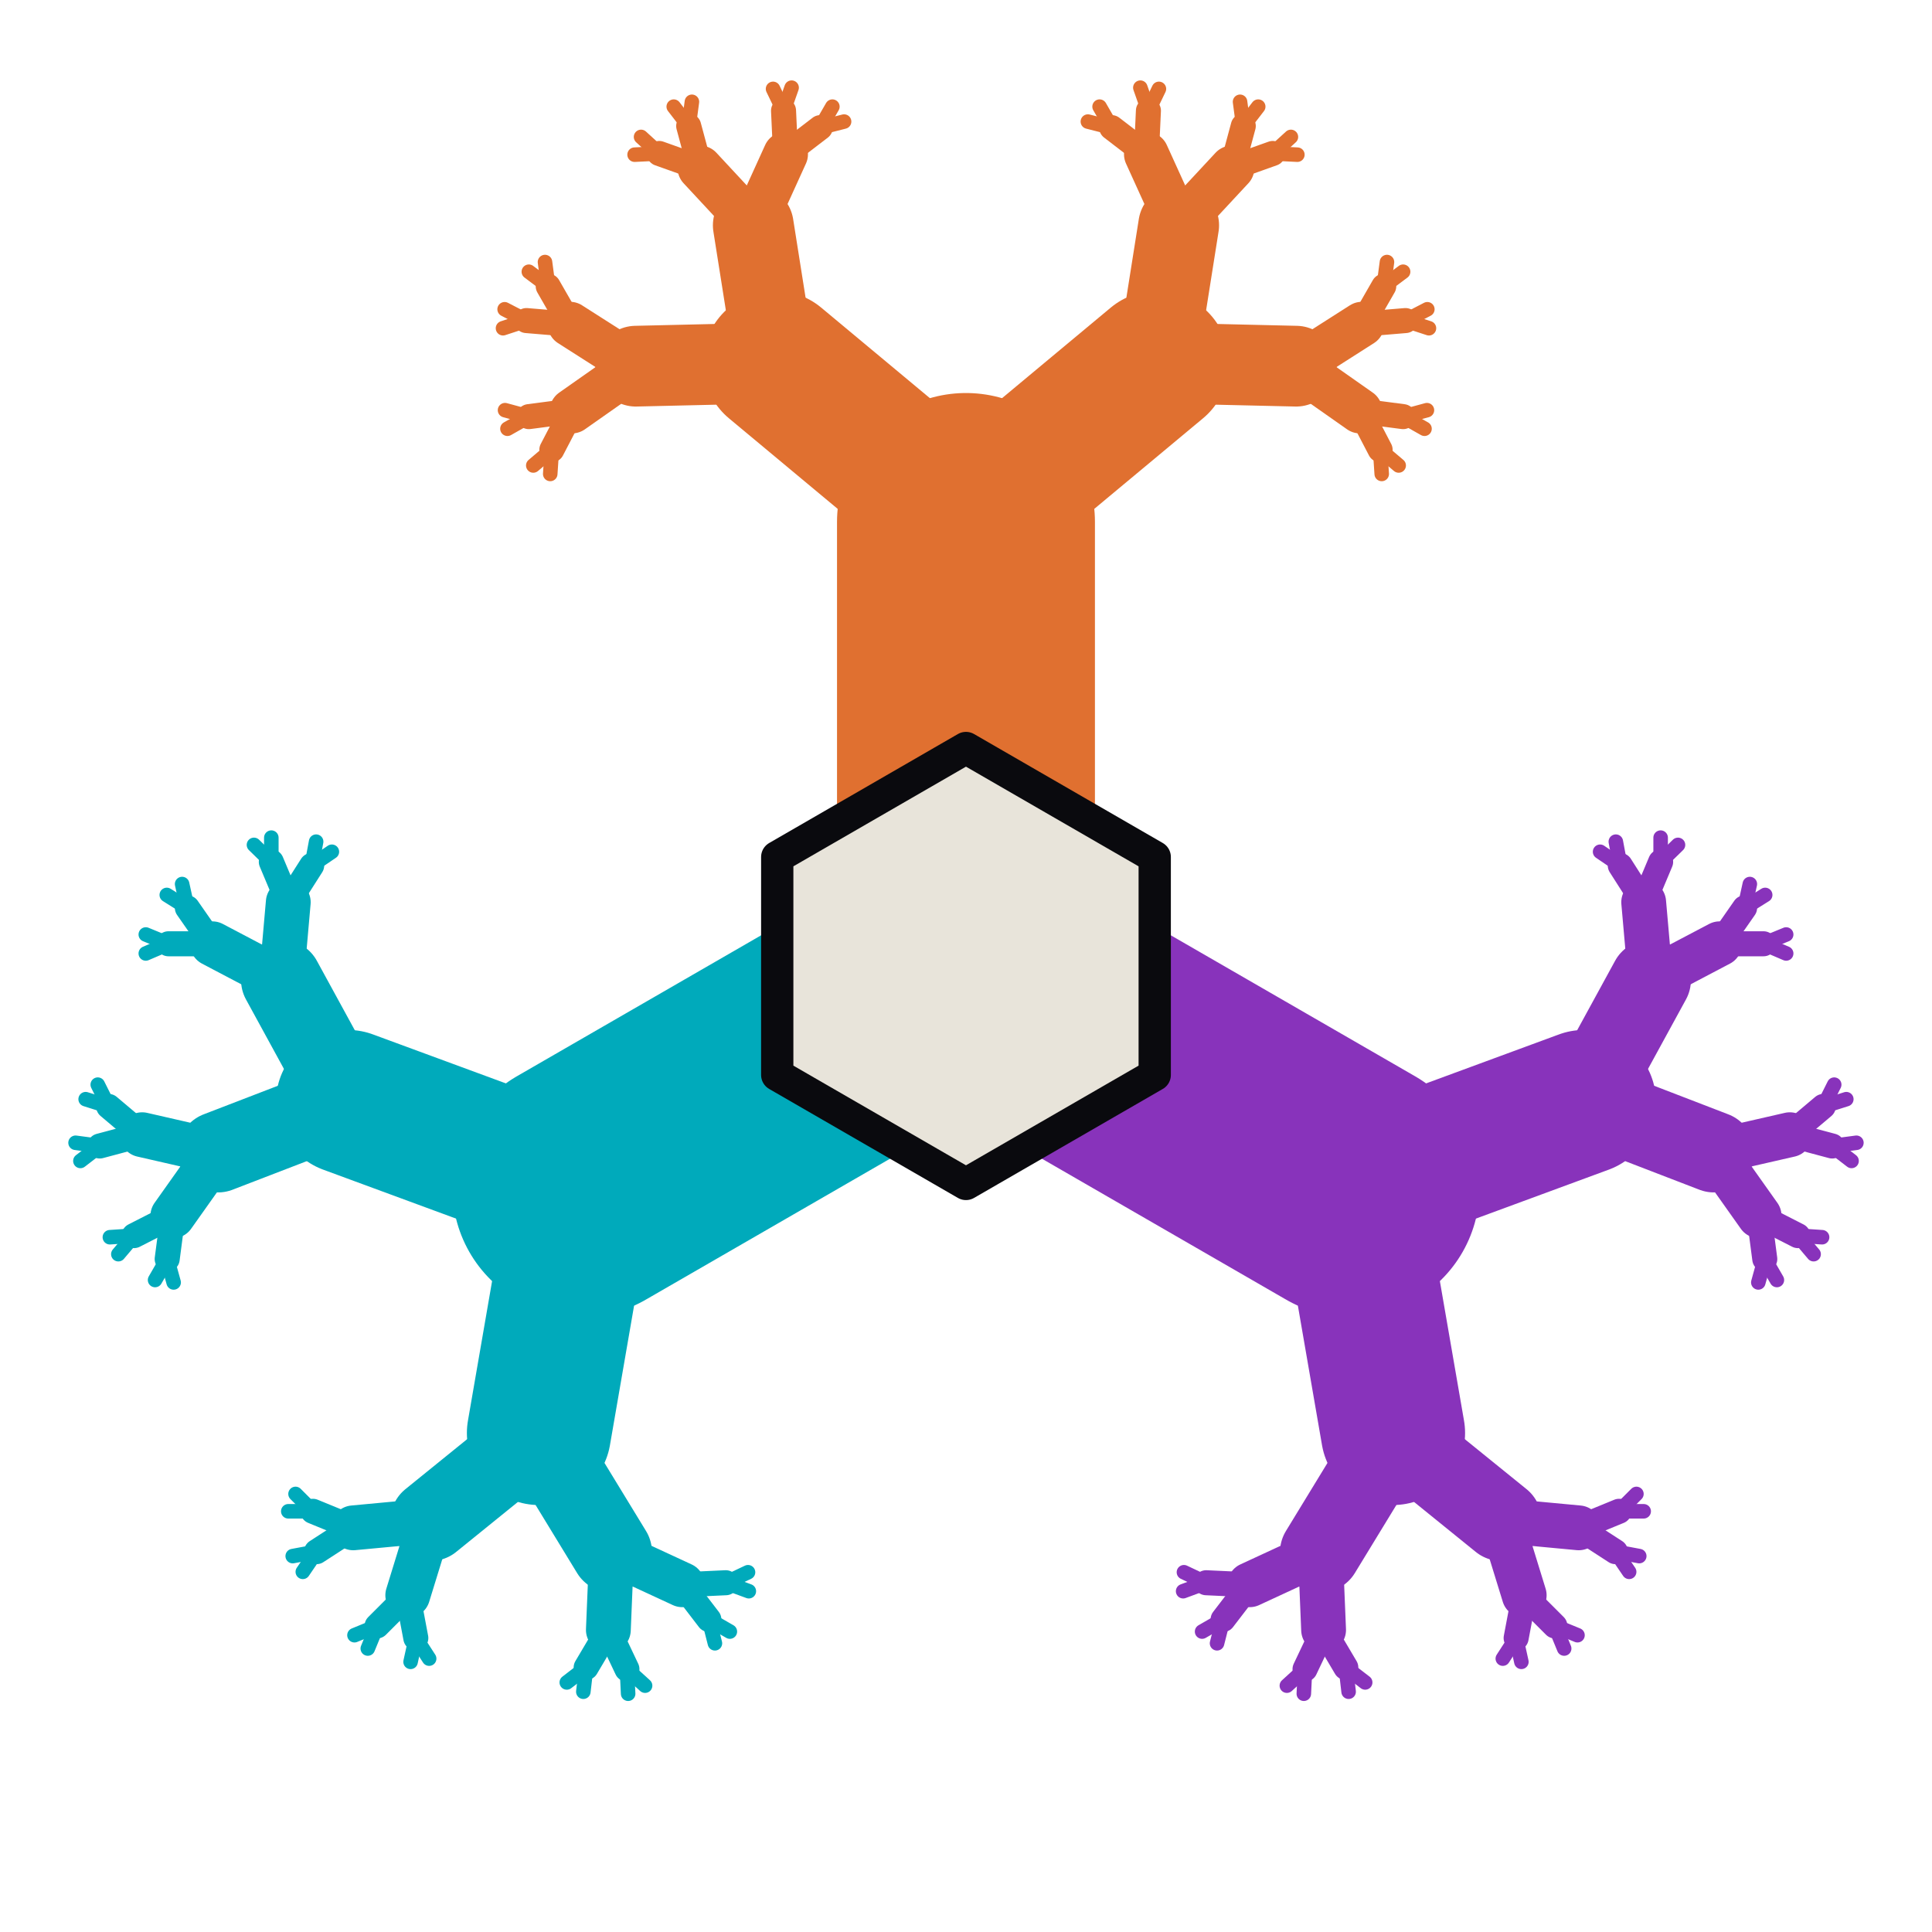
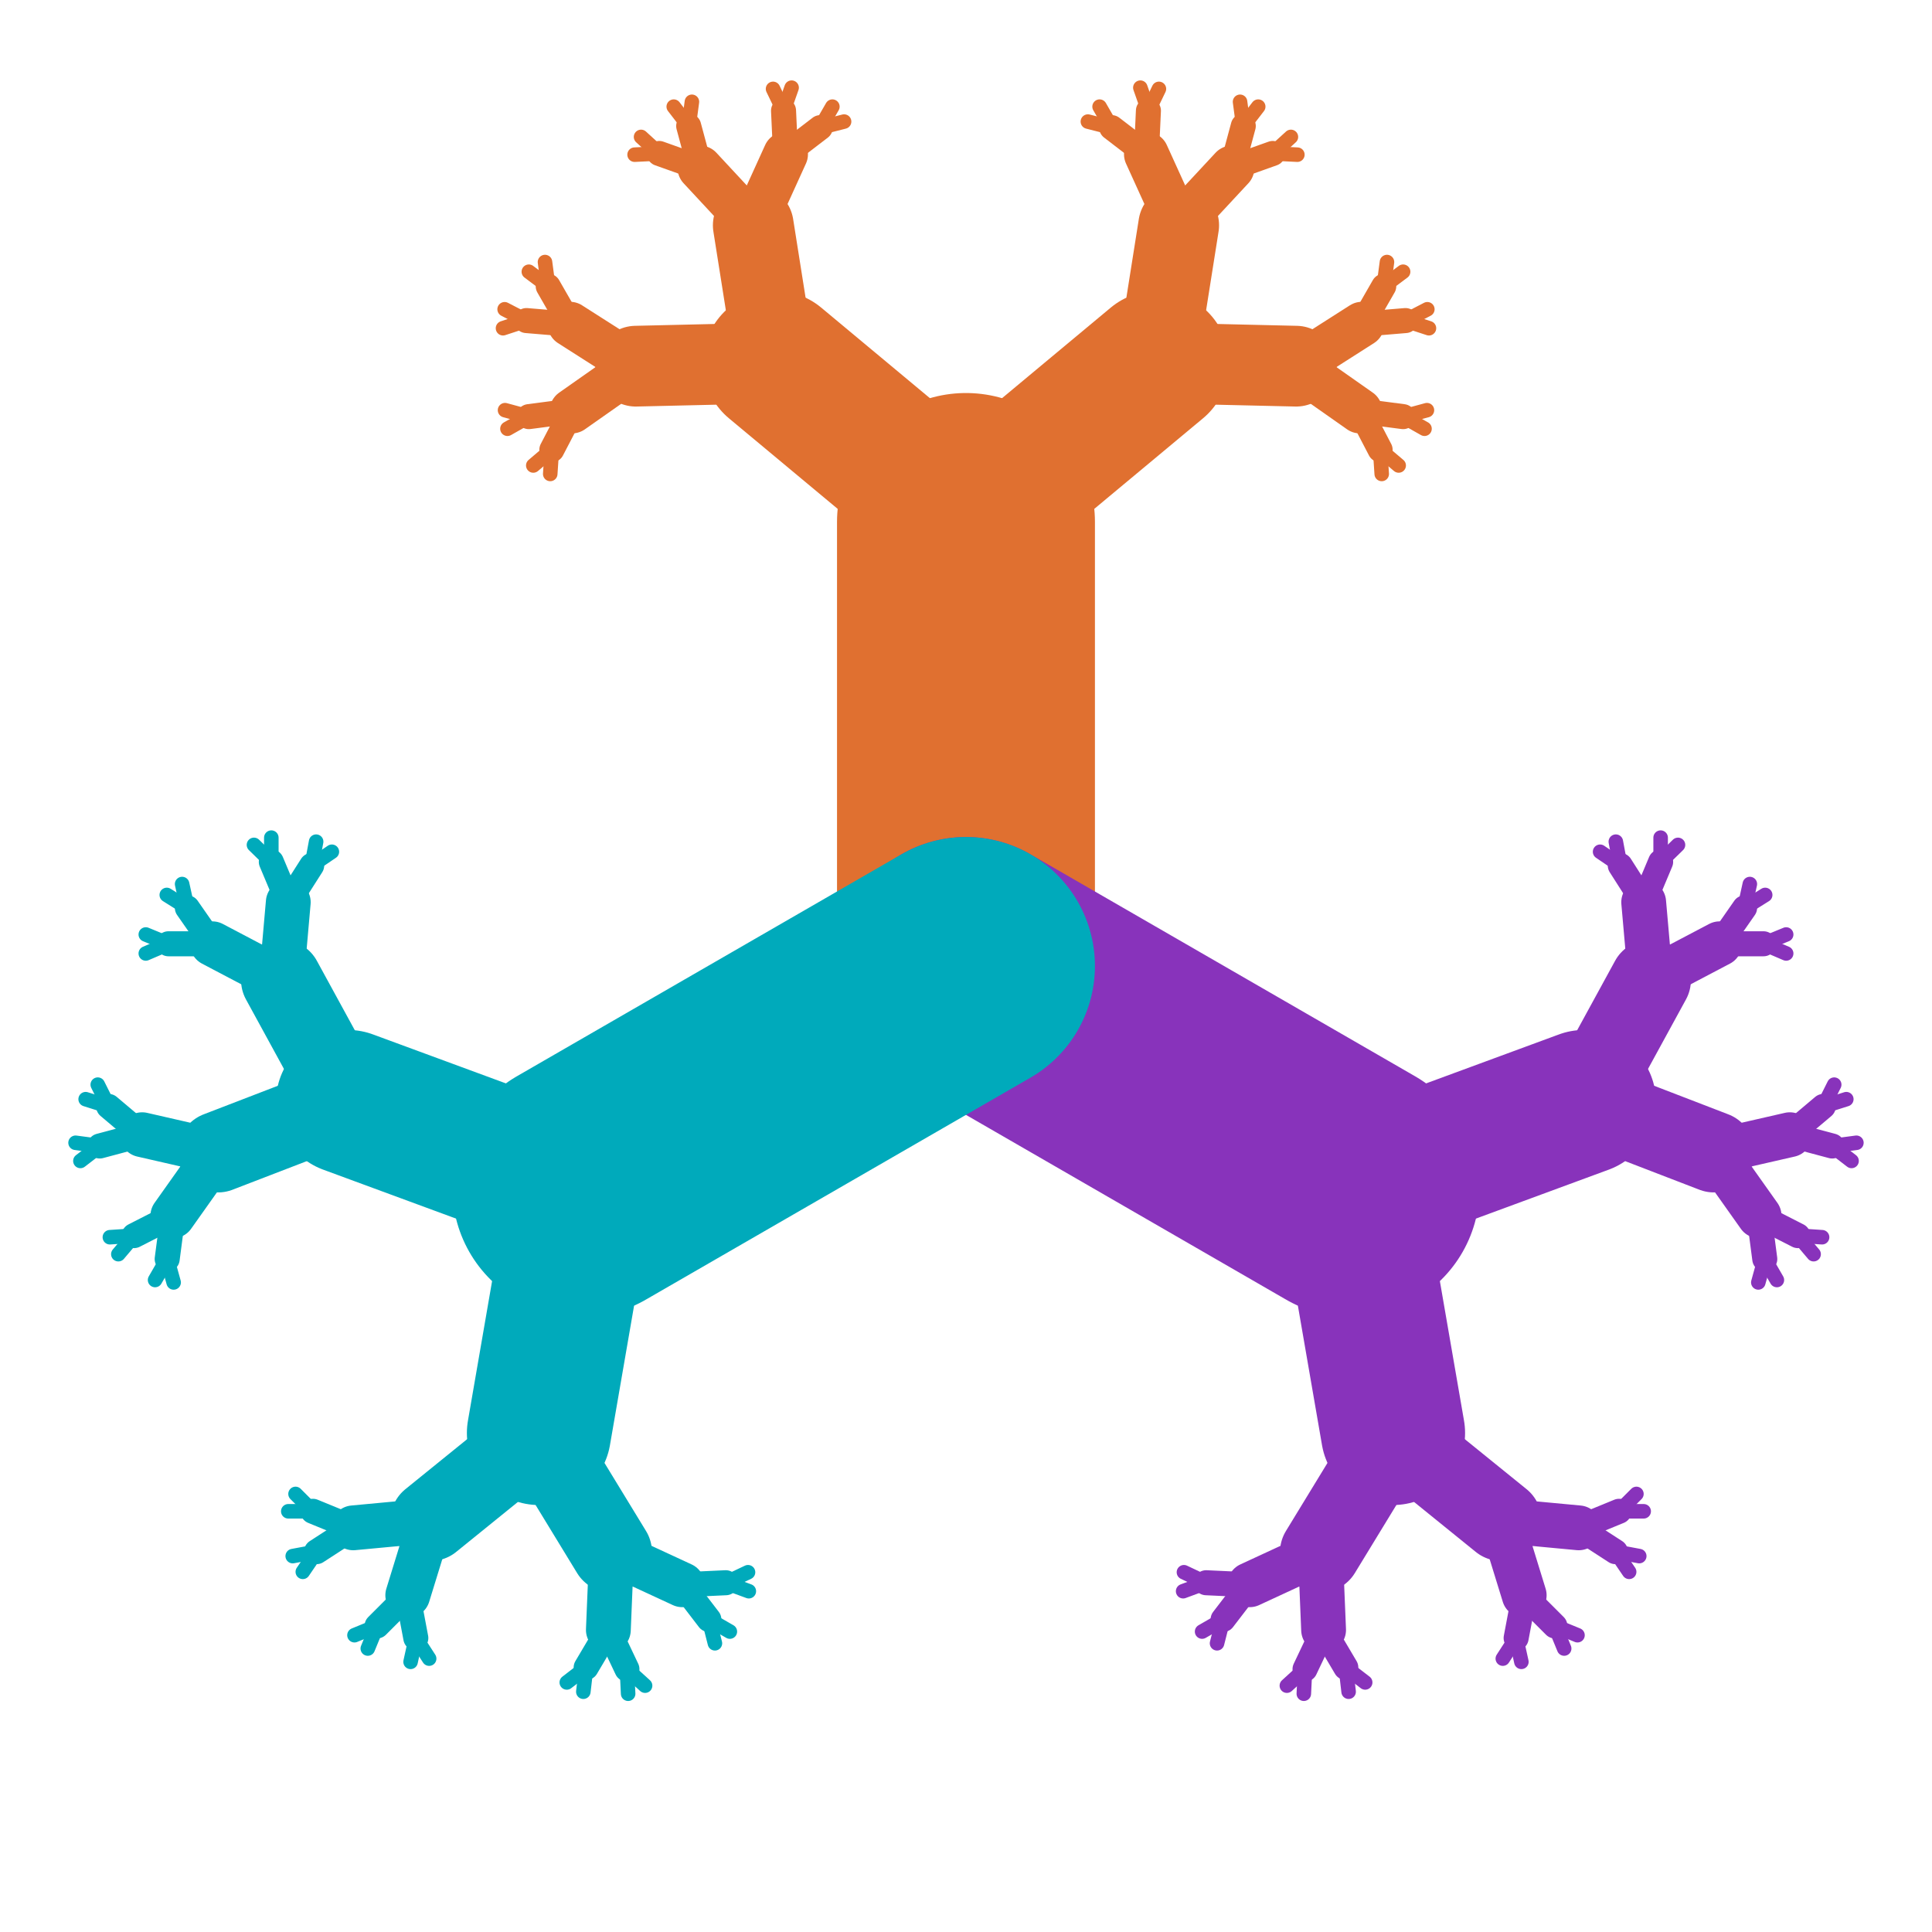
<svg xmlns="http://www.w3.org/2000/svg" viewBox="160.68 160.68 478.65 478.65">
  <style>.e{stroke-linecap:round}.c{}</style>
  <line class="e" x1="400.0" y1="400.0" x2="400.0" y2="290.0" stroke="#e07030" stroke-width="63.9" data-x="50ms" />
  <line class="e" x1="400.0" y1="290.0" x2="352.7" y2="250.6" stroke="#e07030" stroke-width="35.7" data-x="80ms" />
  <line class="e" x1="352.7" y1="250.6" x2="318.2" y2="251.4" stroke="#e07030" stroke-width="20.0" data-x="110ms" />
  <line class="e" x1="318.2" y1="251.4" x2="302.4" y2="262.5" stroke="#e07030" stroke-width="11.1" data-x="140ms" />
  <line class="e" x1="302.4" y1="262.5" x2="297.4" y2="272.1" stroke="#e07030" stroke-width="6.2" data-x="170ms" />
  <line class="e" x1="297.4" y1="272.1" x2="297.0" y2="278.1" stroke="#e07030" stroke-width="3.6" data-x="200ms" />
  <line class="e" x1="297.4" y1="272.1" x2="292.8" y2="276.0" stroke="#e07030" stroke-width="3.6" data-x="230ms" />
  <line class="e" x1="302.4" y1="262.5" x2="291.7" y2="263.9" stroke="#e07030" stroke-width="6.2" data-x="260ms" />
  <line class="e" x1="291.7" y1="263.9" x2="286.4" y2="266.9" stroke="#e07030" stroke-width="3.6" data-x="290ms" />
  <line class="e" x1="291.7" y1="263.9" x2="285.8" y2="262.3" stroke="#e07030" stroke-width="3.6" data-x="320ms" />
  <line class="e" x1="318.2" y1="251.4" x2="301.9" y2="241.0" stroke="#e07030" stroke-width="11.1" data-x="350ms" />
  <line class="e" x1="301.9" y1="241.0" x2="291.1" y2="240.1" stroke="#e07030" stroke-width="6.2" data-x="380ms" />
  <line class="e" x1="291.1" y1="240.1" x2="285.3" y2="242.0" stroke="#e07030" stroke-width="3.6" data-x="410ms" />
  <line class="e" x1="291.1" y1="240.1" x2="285.7" y2="237.3" stroke="#e07030" stroke-width="3.6" data-x="440ms" />
  <line class="e" x1="301.9" y1="241.0" x2="296.5" y2="231.6" stroke="#e07030" stroke-width="6.2" data-x="470ms" />
  <line class="e" x1="296.5" y1="231.6" x2="291.7" y2="228.0" stroke="#e07030" stroke-width="3.6" data-x="500ms" />
  <line class="e" x1="296.5" y1="231.6" x2="295.7" y2="225.6" stroke="#e07030" stroke-width="3.6" data-x="530ms" />
  <line class="e" x1="352.7" y1="250.6" x2="347.3" y2="216.5" stroke="#e07030" stroke-width="20.0" data-x="560ms" />
  <line class="e" x1="347.3" y1="216.5" x2="334.1" y2="202.3" stroke="#e07030" stroke-width="11.1" data-x="590ms" />
  <line class="e" x1="334.1" y1="202.3" x2="324.0" y2="198.7" stroke="#e07030" stroke-width="6.2" data-x="620ms" />
  <line class="e" x1="324.0" y1="198.7" x2="317.9" y2="199.0" stroke="#e07030" stroke-width="3.6" data-x="650ms" />
  <line class="e" x1="324.0" y1="198.7" x2="319.5" y2="194.6" stroke="#e07030" stroke-width="3.6" data-x="680ms" />
  <line class="e" x1="334.1" y1="202.3" x2="331.3" y2="191.9" stroke="#e07030" stroke-width="6.2" data-x="710ms" />
  <line class="e" x1="331.3" y1="191.9" x2="327.6" y2="187.1" stroke="#e07030" stroke-width="3.6" data-x="740ms" />
  <line class="e" x1="331.3" y1="191.9" x2="332.1" y2="185.9" stroke="#e07030" stroke-width="3.6" data-x="770ms" />
  <line class="e" x1="347.3" y1="216.5" x2="355.3" y2="198.9" stroke="#e07030" stroke-width="11.1" data-x="800ms" />
  <line class="e" x1="355.3" y1="198.9" x2="354.8" y2="188.1" stroke="#e07030" stroke-width="6.2" data-x="830ms" />
  <line class="e" x1="354.8" y1="188.1" x2="352.2" y2="182.7" stroke="#e07030" stroke-width="3.6" data-x="860ms" />
  <line class="e" x1="354.8" y1="188.1" x2="356.8" y2="182.4" stroke="#e07030" stroke-width="3.6" data-x="890ms" />
  <line class="e" x1="355.3" y1="198.9" x2="363.9" y2="192.3" stroke="#e07030" stroke-width="6.2" data-x="920ms" />
  <line class="e" x1="363.9" y1="192.3" x2="366.9" y2="187.1" stroke="#e07030" stroke-width="3.6" data-x="950ms" />
  <line class="e" x1="363.9" y1="192.3" x2="369.8" y2="190.8" stroke="#e07030" stroke-width="3.6" data-x="980ms" />
  <line class="e" x1="400.0" y1="290.0" x2="447.3" y2="250.6" stroke="#e07030" stroke-width="35.7" data-x="1010ms" />
  <line class="e" x1="447.3" y1="250.6" x2="452.7" y2="216.5" stroke="#e07030" stroke-width="20.0" data-x="1040ms" />
  <line class="e" x1="452.7" y1="216.5" x2="444.7" y2="198.9" stroke="#e07030" stroke-width="11.1" data-x="1070ms" />
  <line class="e" x1="444.7" y1="198.9" x2="436.1" y2="192.3" stroke="#e07030" stroke-width="6.2" data-x="1100ms" />
  <line class="e" x1="436.1" y1="192.3" x2="430.2" y2="190.8" stroke="#e07030" stroke-width="3.6" data-x="1130ms" />
  <line class="e" x1="436.1" y1="192.3" x2="433.1" y2="187.1" stroke="#e07030" stroke-width="3.6" data-x="1160ms" />
  <line class="e" x1="444.7" y1="198.9" x2="445.2" y2="188.1" stroke="#e07030" stroke-width="6.2" data-x="1190ms" />
  <line class="e" x1="445.2" y1="188.1" x2="443.2" y2="182.4" stroke="#e07030" stroke-width="3.6" data-x="1220ms" />
  <line class="e" x1="445.2" y1="188.1" x2="447.8" y2="182.7" stroke="#e07030" stroke-width="3.6" data-x="1250ms" />
  <line class="e" x1="452.7" y1="216.5" x2="465.9" y2="202.3" stroke="#e07030" stroke-width="11.1" data-x="1280ms" />
  <line class="e" x1="465.9" y1="202.3" x2="468.7" y2="191.9" stroke="#e07030" stroke-width="6.2" data-x="1310ms" />
  <line class="e" x1="468.7" y1="191.9" x2="467.9" y2="185.9" stroke="#e07030" stroke-width="3.6" data-x="1340ms" />
  <line class="e" x1="468.7" y1="191.9" x2="472.4" y2="187.1" stroke="#e07030" stroke-width="3.6" data-x="1370ms" />
  <line class="e" x1="465.9" y1="202.3" x2="476.0" y2="198.7" stroke="#e07030" stroke-width="6.2" data-x="1400ms" />
  <line class="e" x1="476.0" y1="198.7" x2="480.5" y2="194.6" stroke="#e07030" stroke-width="3.6" data-x="1430ms" />
  <line class="e" x1="476.0" y1="198.7" x2="482.1" y2="199.0" stroke="#e07030" stroke-width="3.6" data-x="1460ms" />
  <line class="e" x1="447.3" y1="250.6" x2="481.8" y2="251.4" stroke="#e07030" stroke-width="20.0" data-x="1490ms" />
  <line class="e" x1="481.8" y1="251.4" x2="498.1" y2="241.0" stroke="#e07030" stroke-width="11.1" data-x="1520ms" />
  <line class="e" x1="498.1" y1="241.0" x2="503.5" y2="231.6" stroke="#e07030" stroke-width="6.2" data-x="1550ms" />
  <line class="e" x1="503.5" y1="231.6" x2="504.3" y2="225.6" stroke="#e07030" stroke-width="3.6" data-x="1580ms" />
  <line class="e" x1="503.5" y1="231.6" x2="508.3" y2="228.0" stroke="#e07030" stroke-width="3.6" data-x="1610ms" />
  <line class="e" x1="498.1" y1="241.0" x2="508.9" y2="240.1" stroke="#e07030" stroke-width="6.2" data-x="1640ms" />
  <line class="e" x1="508.9" y1="240.1" x2="514.3" y2="237.3" stroke="#e07030" stroke-width="3.6" data-x="1670ms" />
  <line class="e" x1="508.9" y1="240.1" x2="514.7" y2="242.0" stroke="#e07030" stroke-width="3.6" data-x="1700ms" />
  <line class="e" x1="481.8" y1="251.4" x2="497.6" y2="262.5" stroke="#e07030" stroke-width="11.1" data-x="1730ms" />
  <line class="e" x1="497.6" y1="262.5" x2="508.3" y2="263.9" stroke="#e07030" stroke-width="6.2" data-x="1760ms" />
  <line class="e" x1="508.3" y1="263.9" x2="514.2" y2="262.3" stroke="#e07030" stroke-width="3.6" data-x="1790ms" />
  <line class="e" x1="508.3" y1="263.9" x2="513.6" y2="266.9" stroke="#e07030" stroke-width="3.6" data-x="1820ms" />
  <line class="e" x1="497.6" y1="262.5" x2="502.6" y2="272.1" stroke="#e07030" stroke-width="6.2" data-x="1850ms" />
  <line class="e" x1="502.6" y1="272.1" x2="507.2" y2="276.0" stroke="#e07030" stroke-width="3.6" data-x="1880ms" />
  <line class="e" x1="502.6" y1="272.1" x2="503.0" y2="278.1" stroke="#e07030" stroke-width="3.6" data-x="1910ms" />
  <line class="e" x1="400.0" y1="400.0" x2="495.3" y2="455.0" stroke="#8833bb" stroke-width="63.9" data-x="1940ms" />
  <line class="e" x1="495.3" y1="455.0" x2="553.1" y2="433.7" stroke="#8833bb" stroke-width="35.7" data-x="1970ms" />
  <line class="e" x1="553.1" y1="433.7" x2="569.6" y2="403.5" stroke="#8833bb" stroke-width="20.0" data-x="2000ms" />
  <line class="e" x1="569.6" y1="403.5" x2="567.9" y2="384.2" stroke="#8833bb" stroke-width="11.1" data-x="2030ms" />
  <line class="e" x1="567.9" y1="384.2" x2="562.1" y2="375.1" stroke="#8833bb" stroke-width="6.2" data-x="2060ms" />
  <line class="e" x1="562.1" y1="375.1" x2="557.1" y2="371.7" stroke="#8833bb" stroke-width="3.6" data-x="2090ms" />
  <line class="e" x1="562.1" y1="375.1" x2="561.0" y2="369.2" stroke="#8833bb" stroke-width="3.6" data-x="2120ms" />
  <line class="e" x1="567.9" y1="384.2" x2="572.1" y2="374.2" stroke="#8833bb" stroke-width="6.2" data-x="2150ms" />
  <line class="e" x1="572.1" y1="374.2" x2="572.1" y2="368.2" stroke="#8833bb" stroke-width="3.6" data-x="2180ms" />
  <line class="e" x1="572.1" y1="374.2" x2="576.4" y2="370.0" stroke="#8833bb" stroke-width="3.6" data-x="2210ms" />
  <line class="e" x1="569.6" y1="403.5" x2="586.7" y2="394.5" stroke="#8833bb" stroke-width="11.1" data-x="2240ms" />
  <line class="e" x1="586.7" y1="394.5" x2="592.9" y2="385.6" stroke="#8833bb" stroke-width="6.2" data-x="2270ms" />
  <line class="e" x1="592.9" y1="385.6" x2="594.2" y2="379.7" stroke="#8833bb" stroke-width="3.6" data-x="2300ms" />
  <line class="e" x1="592.9" y1="385.6" x2="598.0" y2="382.4" stroke="#8833bb" stroke-width="3.6" data-x="2330ms" />
  <line class="e" x1="586.7" y1="394.5" x2="597.6" y2="394.5" stroke="#8833bb" stroke-width="6.2" data-x="2360ms" />
  <line class="e" x1="597.6" y1="394.5" x2="603.2" y2="392.2" stroke="#8833bb" stroke-width="3.6" data-x="2390ms" />
  <line class="e" x1="597.6" y1="394.5" x2="603.2" y2="396.9" stroke="#8833bb" stroke-width="3.6" data-x="2420ms" />
  <line class="e" x1="553.1" y1="433.7" x2="585.3" y2="446.1" stroke="#8833bb" stroke-width="20.0" data-x="2450ms" />
  <line class="e" x1="585.3" y1="446.1" x2="604.1" y2="441.8" stroke="#8833bb" stroke-width="11.1" data-x="2480ms" />
  <line class="e" x1="604.1" y1="441.8" x2="612.4" y2="434.8" stroke="#8833bb" stroke-width="6.2" data-x="2510ms" />
  <line class="e" x1="612.4" y1="434.8" x2="615.1" y2="429.4" stroke="#8833bb" stroke-width="3.6" data-x="2540ms" />
  <line class="e" x1="612.4" y1="434.8" x2="618.1" y2="433.0" stroke="#8833bb" stroke-width="3.6" data-x="2570ms" />
  <line class="e" x1="604.1" y1="441.8" x2="614.6" y2="444.6" stroke="#8833bb" stroke-width="6.2" data-x="2600ms" />
  <line class="e" x1="614.6" y1="444.6" x2="620.6" y2="443.8" stroke="#8833bb" stroke-width="3.6" data-x="2630ms" />
  <line class="e" x1="614.6" y1="444.6" x2="619.4" y2="448.3" stroke="#8833bb" stroke-width="3.6" data-x="2660ms" />
  <line class="e" x1="585.3" y1="446.1" x2="596.5" y2="461.9" stroke="#8833bb" stroke-width="11.1" data-x="2690ms" />
  <line class="e" x1="596.5" y1="461.9" x2="606.1" y2="466.8" stroke="#8833bb" stroke-width="6.2" data-x="2720ms" />
  <line class="e" x1="606.1" y1="466.8" x2="612.1" y2="467.2" stroke="#8833bb" stroke-width="3.6" data-x="2750ms" />
  <line class="e" x1="606.1" y1="466.8" x2="610.0" y2="471.4" stroke="#8833bb" stroke-width="3.6" data-x="2780ms" />
  <line class="e" x1="596.5" y1="461.9" x2="597.9" y2="472.6" stroke="#8833bb" stroke-width="6.2" data-x="2810ms" />
  <line class="e" x1="597.9" y1="472.6" x2="600.9" y2="477.8" stroke="#8833bb" stroke-width="3.6" data-x="2840ms" />
  <line class="e" x1="597.9" y1="472.6" x2="596.3" y2="478.4" stroke="#8833bb" stroke-width="3.6" data-x="2870ms" />
  <line class="e" x1="495.3" y1="455.0" x2="505.8" y2="515.7" stroke="#8833bb" stroke-width="35.7" data-x="2900ms" />
  <line class="e" x1="505.8" y1="515.7" x2="532.6" y2="537.4" stroke="#8833bb" stroke-width="20.0" data-x="2930ms" />
  <line class="e" x1="532.6" y1="537.4" x2="551.8" y2="539.2" stroke="#8833bb" stroke-width="11.1" data-x="2960ms" />
  <line class="e" x1="551.8" y1="539.2" x2="561.8" y2="535.1" stroke="#8833bb" stroke-width="6.2" data-x="2990ms" />
  <line class="e" x1="561.8" y1="535.1" x2="566.1" y2="530.8" stroke="#8833bb" stroke-width="3.6" data-x="3020ms" />
  <line class="e" x1="561.8" y1="535.1" x2="567.9" y2="535.1" stroke="#8833bb" stroke-width="3.6" data-x="3050ms" />
  <line class="e" x1="551.8" y1="539.2" x2="560.9" y2="545.1" stroke="#8833bb" stroke-width="6.2" data-x="3080ms" />
  <line class="e" x1="560.9" y1="545.1" x2="566.8" y2="546.2" stroke="#8833bb" stroke-width="3.6" data-x="3110ms" />
  <line class="e" x1="560.9" y1="545.1" x2="564.3" y2="550.1" stroke="#8833bb" stroke-width="3.6" data-x="3140ms" />
  <line class="e" x1="532.6" y1="537.4" x2="538.3" y2="555.9" stroke="#8833bb" stroke-width="11.1" data-x="3170ms" />
  <line class="e" x1="538.3" y1="555.9" x2="545.9" y2="563.5" stroke="#8833bb" stroke-width="6.2" data-x="3200ms" />
  <line class="e" x1="545.9" y1="563.5" x2="551.5" y2="565.8" stroke="#8833bb" stroke-width="3.6" data-x="3230ms" />
  <line class="e" x1="545.9" y1="563.5" x2="548.2" y2="569.1" stroke="#8833bb" stroke-width="3.6" data-x="3260ms" />
  <line class="e" x1="538.3" y1="555.9" x2="536.3" y2="566.5" stroke="#8833bb" stroke-width="6.2" data-x="3290ms" />
  <line class="e" x1="536.3" y1="566.5" x2="537.6" y2="572.4" stroke="#8833bb" stroke-width="3.6" data-x="3320ms" />
  <line class="e" x1="536.3" y1="566.5" x2="533.0" y2="571.6" stroke="#8833bb" stroke-width="3.6" data-x="3350ms" />
  <line class="e" x1="505.8" y1="515.7" x2="487.8" y2="545.2" stroke="#8833bb" stroke-width="20.0" data-x="3380ms" />
  <line class="e" x1="487.8" y1="545.2" x2="488.6" y2="564.5" stroke="#8833bb" stroke-width="11.1" data-x="3410ms" />
  <line class="e" x1="488.6" y1="564.5" x2="494.1" y2="573.8" stroke="#8833bb" stroke-width="6.2" data-x="3440ms" />
  <line class="e" x1="494.1" y1="573.8" x2="498.9" y2="577.5" stroke="#8833bb" stroke-width="3.6" data-x="3470ms" />
  <line class="e" x1="494.1" y1="573.8" x2="494.8" y2="579.8" stroke="#8833bb" stroke-width="3.6" data-x="3500ms" />
  <line class="e" x1="488.6" y1="564.5" x2="484.0" y2="574.2" stroke="#8833bb" stroke-width="6.2" data-x="3530ms" />
  <line class="e" x1="484.0" y1="574.2" x2="483.7" y2="580.3" stroke="#8833bb" stroke-width="3.6" data-x="3560ms" />
  <line class="e" x1="484.0" y1="574.2" x2="479.5" y2="578.3" stroke="#8833bb" stroke-width="3.6" data-x="3590ms" />
  <line class="e" x1="487.8" y1="545.2" x2="470.3" y2="553.3" stroke="#8833bb" stroke-width="11.1" data-x="3620ms" />
  <line class="e" x1="470.3" y1="553.3" x2="463.7" y2="561.9" stroke="#8833bb" stroke-width="6.2" data-x="3650ms" />
  <line class="e" x1="463.7" y1="561.9" x2="462.2" y2="567.8" stroke="#8833bb" stroke-width="3.6" data-x="3680ms" />
  <line class="e" x1="463.7" y1="561.9" x2="458.5" y2="564.9" stroke="#8833bb" stroke-width="3.6" data-x="3710ms" />
  <line class="e" x1="470.3" y1="553.3" x2="459.5" y2="552.8" stroke="#8833bb" stroke-width="6.2" data-x="3740ms" />
  <line class="e" x1="459.5" y1="552.8" x2="453.8" y2="554.9" stroke="#8833bb" stroke-width="3.6" data-x="3770ms" />
  <line class="e" x1="459.5" y1="552.8" x2="454.0" y2="550.2" stroke="#8833bb" stroke-width="3.6" data-x="3800ms" />
  <line class="e" x1="400.0" y1="400.0" x2="304.7" y2="455.0" stroke="#00aabb" stroke-width="63.9" data-x="3830ms" />
  <line class="e" x1="304.7" y1="455.0" x2="294.2" y2="515.7" stroke="#00aabb" stroke-width="35.7" data-x="3860ms" />
  <line class="e" x1="294.2" y1="515.7" x2="312.2" y2="545.2" stroke="#00aabb" stroke-width="20.0" data-x="3890ms" />
  <line class="e" x1="312.2" y1="545.2" x2="329.7" y2="553.3" stroke="#00aabb" stroke-width="11.1" data-x="3920ms" />
  <line class="e" x1="329.7" y1="553.3" x2="340.5" y2="552.8" stroke="#00aabb" stroke-width="6.2" data-x="3950ms" />
  <line class="e" x1="340.5" y1="552.8" x2="346.0" y2="550.2" stroke="#00aabb" stroke-width="3.6" data-x="3980ms" />
  <line class="e" x1="340.5" y1="552.8" x2="346.2" y2="554.9" stroke="#00aabb" stroke-width="3.6" data-x="4010ms" />
  <line class="e" x1="329.7" y1="553.3" x2="336.3" y2="561.9" stroke="#00aabb" stroke-width="6.2" data-x="4040ms" />
  <line class="e" x1="336.3" y1="561.9" x2="341.5" y2="564.9" stroke="#00aabb" stroke-width="3.6" data-x="4070ms" />
  <line class="e" x1="336.3" y1="561.9" x2="337.8" y2="567.8" stroke="#00aabb" stroke-width="3.6" data-x="4100ms" />
  <line class="e" x1="312.2" y1="545.2" x2="311.4" y2="564.5" stroke="#00aabb" stroke-width="11.1" data-x="4130ms" />
  <line class="e" x1="311.4" y1="564.5" x2="316.0" y2="574.2" stroke="#00aabb" stroke-width="6.2" data-x="4160ms" />
  <line class="e" x1="316.0" y1="574.2" x2="320.5" y2="578.3" stroke="#00aabb" stroke-width="3.6" data-x="4190ms" />
  <line class="e" x1="316.0" y1="574.2" x2="316.3" y2="580.3" stroke="#00aabb" stroke-width="3.6" data-x="4220ms" />
  <line class="e" x1="311.4" y1="564.5" x2="305.9" y2="573.8" stroke="#00aabb" stroke-width="6.2" data-x="4250ms" />
  <line class="e" x1="305.9" y1="573.8" x2="305.2" y2="579.8" stroke="#00aabb" stroke-width="3.6" data-x="4280ms" />
  <line class="e" x1="305.9" y1="573.8" x2="301.1" y2="577.5" stroke="#00aabb" stroke-width="3.6" data-x="4310ms" />
  <line class="e" x1="294.2" y1="515.7" x2="267.4" y2="537.4" stroke="#00aabb" stroke-width="20.0" data-x="4340ms" />
  <line class="e" x1="267.4" y1="537.4" x2="261.7" y2="555.9" stroke="#00aabb" stroke-width="11.1" data-x="4370ms" />
  <line class="e" x1="261.7" y1="555.9" x2="263.7" y2="566.5" stroke="#00aabb" stroke-width="6.2" data-x="4400ms" />
  <line class="e" x1="263.7" y1="566.5" x2="267.0" y2="571.6" stroke="#00aabb" stroke-width="3.6" data-x="4430ms" />
  <line class="e" x1="263.7" y1="566.5" x2="262.4" y2="572.4" stroke="#00aabb" stroke-width="3.6" data-x="4460ms" />
  <line class="e" x1="261.7" y1="555.9" x2="254.1" y2="563.5" stroke="#00aabb" stroke-width="6.2" data-x="4490ms" />
  <line class="e" x1="254.1" y1="563.5" x2="251.8" y2="569.1" stroke="#00aabb" stroke-width="3.6" data-x="4520ms" />
  <line class="e" x1="254.1" y1="563.5" x2="248.5" y2="565.8" stroke="#00aabb" stroke-width="3.6" data-x="4550ms" />
  <line class="e" x1="267.4" y1="537.4" x2="248.2" y2="539.2" stroke="#00aabb" stroke-width="11.1" data-x="4580ms" />
  <line class="e" x1="248.2" y1="539.2" x2="239.1" y2="545.1" stroke="#00aabb" stroke-width="6.2" data-x="4610ms" />
  <line class="e" x1="239.1" y1="545.1" x2="235.7" y2="550.1" stroke="#00aabb" stroke-width="3.6" data-x="4640ms" />
  <line class="e" x1="239.1" y1="545.1" x2="233.2" y2="546.2" stroke="#00aabb" stroke-width="3.6" data-x="4670ms" />
  <line class="e" x1="248.2" y1="539.2" x2="238.2" y2="535.1" stroke="#00aabb" stroke-width="6.2" data-x="4700ms" />
  <line class="e" x1="238.2" y1="535.1" x2="232.1" y2="535.1" stroke="#00aabb" stroke-width="3.6" data-x="4730ms" />
  <line class="e" x1="238.2" y1="535.1" x2="233.9" y2="530.8" stroke="#00aabb" stroke-width="3.6" data-x="4760ms" />
  <line class="e" x1="304.7" y1="455.0" x2="246.9" y2="433.7" stroke="#00aabb" stroke-width="35.7" data-x="4790ms" />
  <line class="e" x1="246.9" y1="433.7" x2="214.7" y2="446.1" stroke="#00aabb" stroke-width="20.0" data-x="4820ms" />
  <line class="e" x1="214.7" y1="446.1" x2="203.5" y2="461.9" stroke="#00aabb" stroke-width="11.1" data-x="4850ms" />
  <line class="e" x1="203.5" y1="461.9" x2="202.1" y2="472.6" stroke="#00aabb" stroke-width="6.2" data-x="4880ms" />
  <line class="e" x1="202.1" y1="472.6" x2="203.7" y2="478.4" stroke="#00aabb" stroke-width="3.6" data-x="4910ms" />
  <line class="e" x1="202.1" y1="472.6" x2="199.1" y2="477.8" stroke="#00aabb" stroke-width="3.6" data-x="4940ms" />
  <line class="e" x1="203.5" y1="461.9" x2="193.9" y2="466.8" stroke="#00aabb" stroke-width="6.2" data-x="4970ms" />
  <line class="e" x1="193.9" y1="466.8" x2="190.0" y2="471.4" stroke="#00aabb" stroke-width="3.6" data-x="5000ms" />
  <line class="e" x1="193.9" y1="466.8" x2="187.9" y2="467.2" stroke="#00aabb" stroke-width="3.6" data-x="5030ms" />
  <line class="e" x1="214.7" y1="446.1" x2="195.9" y2="441.8" stroke="#00aabb" stroke-width="11.1" data-x="5060ms" />
  <line class="e" x1="195.9" y1="441.8" x2="185.4" y2="444.6" stroke="#00aabb" stroke-width="6.2" data-x="5090ms" />
  <line class="e" x1="185.4" y1="444.6" x2="180.6" y2="448.3" stroke="#00aabb" stroke-width="3.6" data-x="5120ms" />
  <line class="e" x1="185.4" y1="444.6" x2="179.4" y2="443.8" stroke="#00aabb" stroke-width="3.6" data-x="5150ms" />
  <line class="e" x1="195.9" y1="441.8" x2="187.6" y2="434.8" stroke="#00aabb" stroke-width="6.2" data-x="5180ms" />
  <line class="e" x1="187.6" y1="434.8" x2="181.9" y2="433.0" stroke="#00aabb" stroke-width="3.6" data-x="5210ms" />
  <line class="e" x1="187.6" y1="434.8" x2="184.9" y2="429.4" stroke="#00aabb" stroke-width="3.6" data-x="5240ms" />
  <line class="e" x1="246.9" y1="433.7" x2="230.4" y2="403.5" stroke="#00aabb" stroke-width="20.0" data-x="5270ms" />
  <line class="e" x1="230.4" y1="403.5" x2="213.3" y2="394.5" stroke="#00aabb" stroke-width="11.1" data-x="5300ms" />
  <line class="e" x1="213.3" y1="394.5" x2="202.4" y2="394.5" stroke="#00aabb" stroke-width="6.2" data-x="5330ms" />
  <line class="e" x1="202.4" y1="394.5" x2="196.8" y2="396.9" stroke="#00aabb" stroke-width="3.6" data-x="5360ms" />
  <line class="e" x1="202.4" y1="394.5" x2="196.8" y2="392.2" stroke="#00aabb" stroke-width="3.6" data-x="5390ms" />
  <line class="e" x1="213.3" y1="394.5" x2="207.1" y2="385.6" stroke="#00aabb" stroke-width="6.2" data-x="5420ms" />
  <line class="e" x1="207.1" y1="385.6" x2="202.0" y2="382.4" stroke="#00aabb" stroke-width="3.6" data-x="5450ms" />
  <line class="e" x1="207.1" y1="385.6" x2="205.8" y2="379.7" stroke="#00aabb" stroke-width="3.6" data-x="5480ms" />
  <line class="e" x1="230.4" y1="403.5" x2="232.1" y2="384.2" stroke="#00aabb" stroke-width="11.1" data-x="5510ms" />
  <line class="e" x1="232.1" y1="384.2" x2="227.9" y2="374.2" stroke="#00aabb" stroke-width="6.2" data-x="5540ms" />
  <line class="e" x1="227.9" y1="374.2" x2="223.6" y2="370.0" stroke="#00aabb" stroke-width="3.6" data-x="5570ms" />
  <line class="e" x1="227.9" y1="374.2" x2="227.9" y2="368.2" stroke="#00aabb" stroke-width="3.6" data-x="5600ms" />
  <line class="e" x1="232.1" y1="384.2" x2="237.9" y2="375.1" stroke="#00aabb" stroke-width="6.2" data-x="5630ms" />
  <line class="e" x1="237.9" y1="375.1" x2="239.0" y2="369.2" stroke="#00aabb" stroke-width="3.6" data-x="5660ms" />
  <line class="e" x1="237.9" y1="375.1" x2="242.9" y2="371.7" stroke="#00aabb" stroke-width="3.6" data-x="5690ms" />
-   <polygon class="c" points="446.76,427.00 400.00,454.00 353.24,427.00 353.24,373.00 400.00,346.00 446.76,373.00" fill="#e8e4da" stroke="#0a0a0e" stroke-width="8" stroke-linejoin="round" />
</svg>
